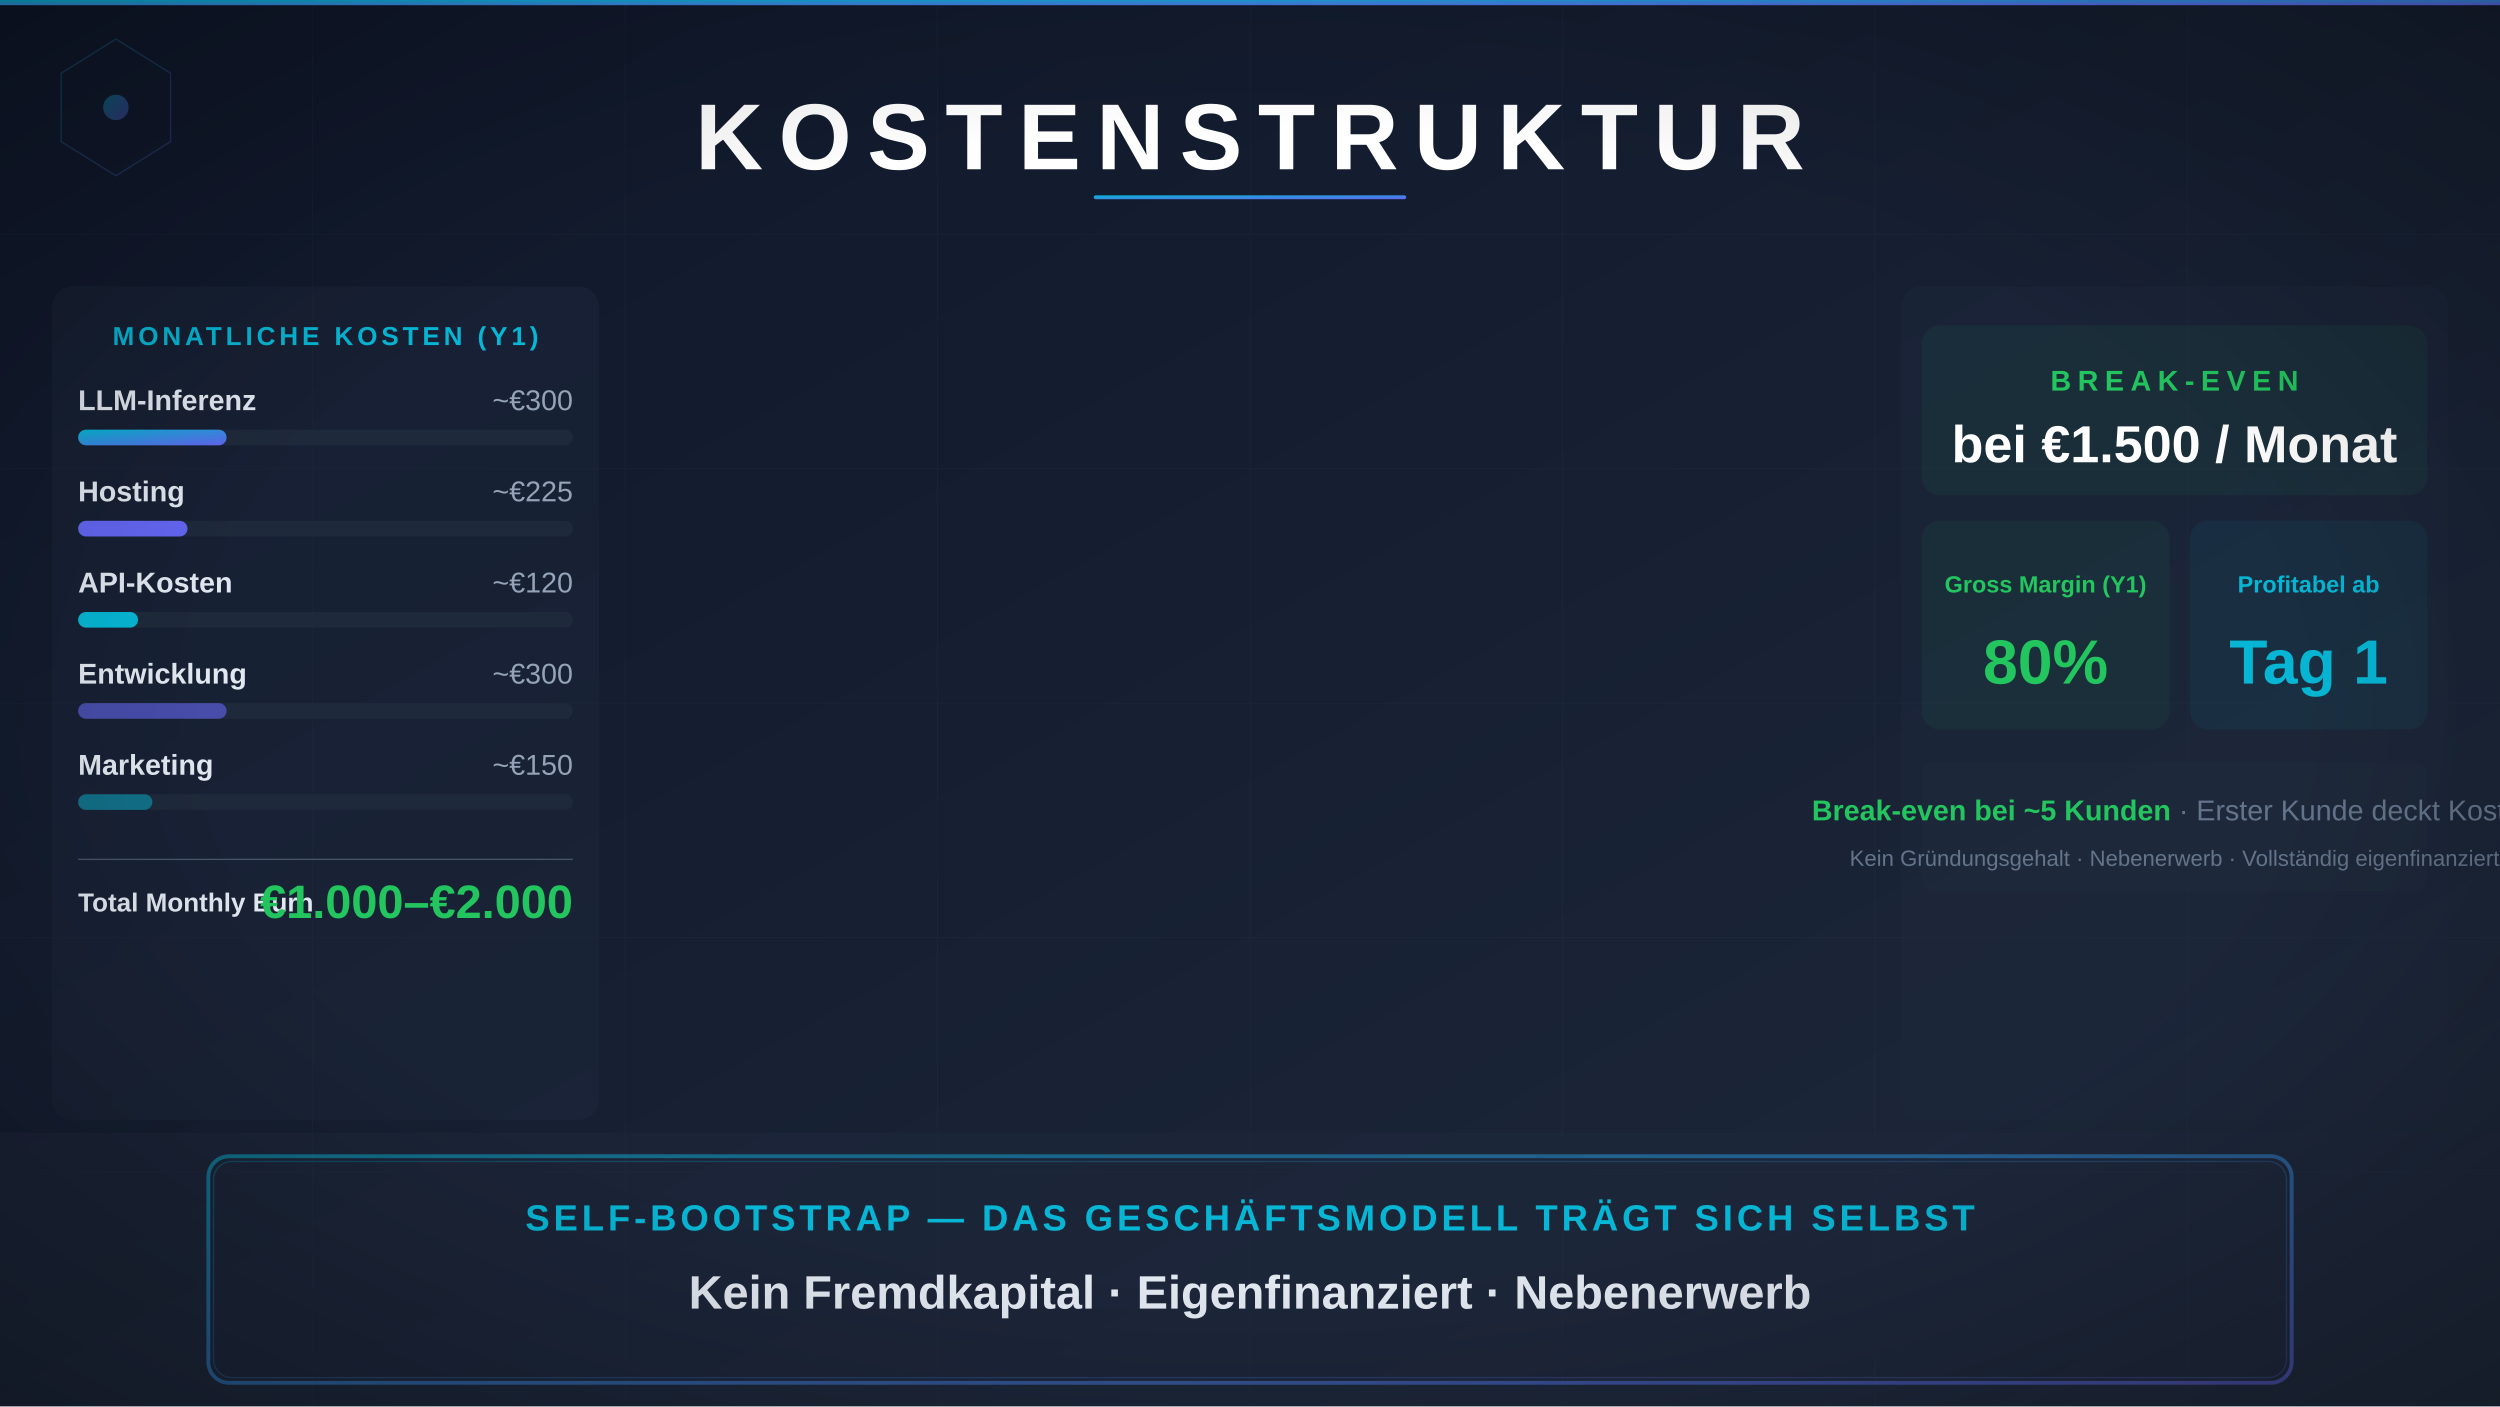
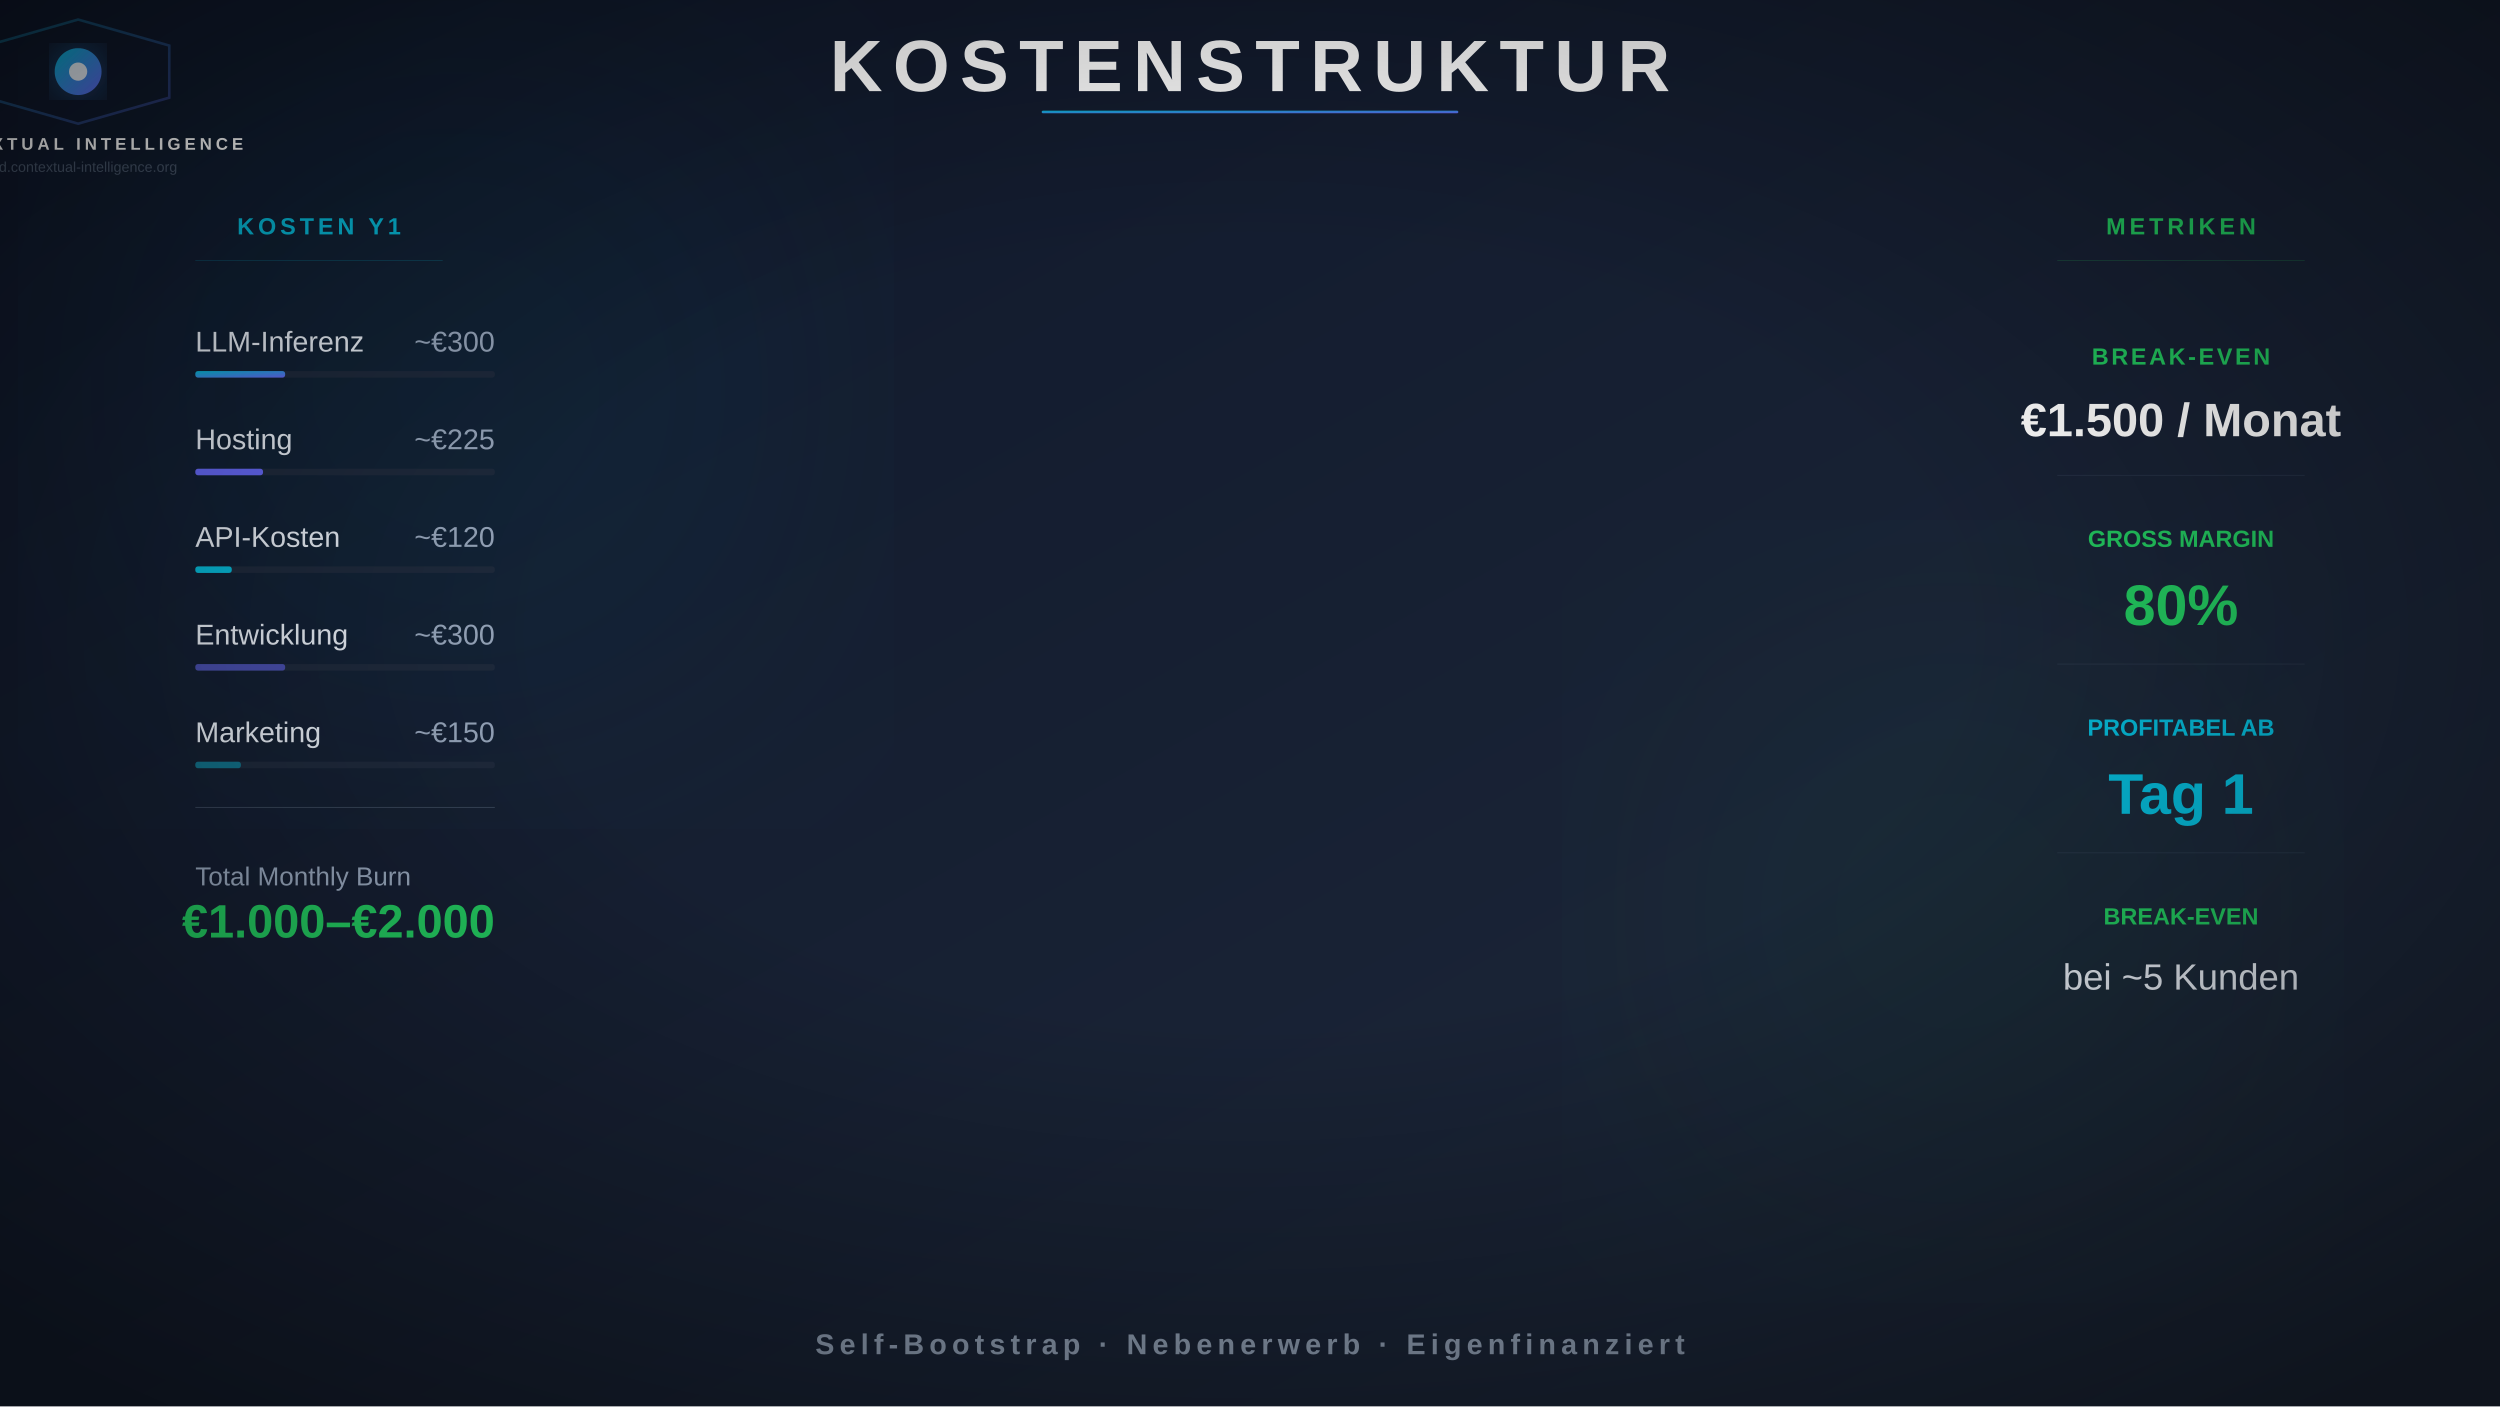
<svg xmlns="http://www.w3.org/2000/svg" viewBox="0 0 1920 1080" width="1920" height="1080">
  <defs>
    <linearGradient id="bg" x1="0%" y1="0%" x2="100%" y2="100%">
      <stop offset="0%" stop-color="#0f172a" />
      <stop offset="100%" stop-color="#1e293b" />
    </linearGradient>
    <linearGradient id="accent" x1="0%" y1="0%" x2="100%" y2="100%">
      <stop offset="0%" stop-color="#06b6d4" />
      <stop offset="100%" stop-color="#6366f1" />
    </linearGradient>
+     <filter id="bgBlur">
+       <feGaussianBlur stdDeviation="120" />
+     </filter>
    <filter id="glow">
-       <feGaussianBlur stdDeviation="6" result="b" />
+       <feGaussianBlur stdDeviation="20" result="b" />
      <feMerge>
        <feMergeNode in="b" />
        <feMergeNode in="SourceGraphic" />
      </feMerge>
    </filter>
-     <radialGradient id="vignette" cx="50%" cy="50%" r="75%">
-       <stop offset="55%" stop-color="#000" stop-opacity="0" />
-       <stop offset="100%" stop-color="#000" stop-opacity="0.35" />
+     <radialGradient id="vignette" cx="50%" cy="45%" r="70%">
+       <stop offset="40%" stop-color="#000" stop-opacity="0" />
+       <stop offset="100%" stop-color="#000" stop-opacity="0.5" />
    </radialGradient>
  </defs>
  <rect width="1920" height="1080" fill="url(#bg)" />
-   <g opacity="0.03" stroke="#ffffff" stroke-width="0.5">
-     <line x1="0" y1="180" x2="1920" y2="180" />
-     <line x1="0" y1="360" x2="1920" y2="360" />
-     <line x1="0" y1="540" x2="1920" y2="540" />
-     <line x1="0" y1="720" x2="1920" y2="720" />
-     <line x1="0" y1="900" x2="1920" y2="900" />
-     <line x1="240" y1="0" x2="240" y2="1080" />
-     <line x1="480" y1="0" x2="480" y2="1080" />
-     <line x1="720" y1="0" x2="720" y2="1080" />
-     <line x1="960" y1="0" x2="960" y2="1080" />
-     <line x1="1200" y1="0" x2="1200" y2="1080" />
-     <line x1="1440" y1="0" x2="1440" y2="1080" />
-     <line x1="1680" y1="0" x2="1680" y2="1080" />
+   <circle cx="350" cy="300" r="280" fill="#06b6d4" opacity="0.05" filter="url(#bgBlur)" />
+   <circle cx="1500" cy="700" r="250" fill="#22c55e" opacity="0.04" filter="url(#bgBlur)" />
+   <g transform="translate(60, 55)">
+     <polygon points="0,-40 70,-20 70,20 0,40 -70,20 -70,-20" fill="none" stroke="url(#accent)" stroke-width="2" opacity="0.35" />
+     <circle cx="0" cy="0" r="18" fill="url(#accent)" filter="url(#glow)" />
+     <circle cx="0" cy="0" r="7" fill="#ffffff" opacity="0.9" />
  </g>
-   <rect x="0" y="0" width="1920" height="4" fill="url(#accent)" />
-   <g transform="translate(40, 30) scale(0.35)">
-     <polygon points="140,0 260,75 260,225 140,300 20,225 20,75" fill="none" stroke="url(#accent)" stroke-width="3" opacity="0.25" />
-     <circle cx="140" cy="150" r="28" fill="url(#accent)" opacity="0.4" />
-   </g>
-   <text x="960" y="130" font-family="'Segoe UI','Helvetica Neue',Arial,sans-serif" font-size="72" font-weight="700" fill="#ffffff" letter-spacing="12" text-anchor="middle">KOSTENSTRUKTUR</text>
-   <rect x="840" y="150" width="240" height="3" fill="url(#accent)" rx="1.5" />
-   <rect x="40" y="220" width="420" height="640" rx="16" fill="#1e293b" opacity="0.4" />
-   <text x="250" y="265" font-family="'Segoe UI',Arial,sans-serif" font-size="20" font-weight="600" fill="#06b6d4" letter-spacing="3" text-anchor="middle">MONATLICHE KOSTEN (Y1)</text>
-   <text x="60" y="315" font-family="'Segoe UI',Arial,sans-serif" font-size="22" font-weight="600" fill="#e2e8f0">LLM-Inferenz</text>
-   <text x="440" y="315" font-family="'Segoe UI',Arial,sans-serif" font-size="22" fill="#94a3b8" text-anchor="end">~€300</text>
-   <rect x="60" y="330" width="380" height="12" rx="6" fill="#1e293b" />
-   <rect x="60" y="330" width="114" height="12" rx="6" fill="url(#accent)" />
-   <text x="60" y="385" font-family="'Segoe UI',Arial,sans-serif" font-size="22" font-weight="600" fill="#e2e8f0">Hosting</text>
-   <text x="440" y="385" font-family="'Segoe UI',Arial,sans-serif" font-size="22" fill="#94a3b8" text-anchor="end">~€225</text>
-   <rect x="60" y="400" width="380" height="12" rx="6" fill="#1e293b" />
-   <rect x="60" y="400" width="84" height="12" rx="6" fill="#6366f1" />
-   <text x="60" y="455" font-family="'Segoe UI',Arial,sans-serif" font-size="22" font-weight="600" fill="#e2e8f0">API-Kosten</text>
-   <text x="440" y="455" font-family="'Segoe UI',Arial,sans-serif" font-size="22" fill="#94a3b8" text-anchor="end">~€120</text>
-   <rect x="60" y="470" width="380" height="12" rx="6" fill="#1e293b" />
-   <rect x="60" y="470" width="46" height="12" rx="6" fill="#06b6d4" />
-   <text x="60" y="525" font-family="'Segoe UI',Arial,sans-serif" font-size="22" font-weight="600" fill="#e2e8f0">Entwicklung</text>
-   <text x="440" y="525" font-family="'Segoe UI',Arial,sans-serif" font-size="22" fill="#94a3b8" text-anchor="end">~€300</text>
-   <rect x="60" y="540" width="380" height="12" rx="6" fill="#1e293b" />
-   <rect x="60" y="540" width="114" height="12" rx="6" fill="#6366f1" opacity="0.6" />
-   <text x="60" y="595" font-family="'Segoe UI',Arial,sans-serif" font-size="22" font-weight="600" fill="#e2e8f0">Marketing</text>
-   <text x="440" y="595" font-family="'Segoe UI',Arial,sans-serif" font-size="22" fill="#94a3b8" text-anchor="end">~€150</text>
-   <rect x="60" y="610" width="380" height="12" rx="6" fill="#1e293b" />
-   <rect x="60" y="610" width="57" height="12" rx="6" fill="#06b6d4" opacity="0.5" />
-   <line x1="60" y1="660" x2="440" y2="660" stroke="#475569" stroke-width="1" />
-   <text x="60" y="700" font-family="'Segoe UI',Arial,sans-serif" font-size="20" font-weight="600" fill="#e2e8f0">Total Monthly Burn</text>
-   <text x="440" y="705" font-family="'Segoe UI',Arial,sans-serif" font-size="36" font-weight="700" fill="#22c55e" text-anchor="end">€1.000–€2.000</text>
-   <rect x="1460" y="220" width="420" height="640" rx="16" fill="#1e293b" opacity="0.4" />
-   <rect x="1476" y="250" width="388" height="130" rx="14" fill="#22c55e" opacity="0.06" stroke="#22c55e" stroke-width="1" stroke-opacity="0.3" />
-   <text x="1670" y="300" font-family="'Segoe UI',Arial,sans-serif" font-size="22" font-weight="600" fill="#22c55e" letter-spacing="5" text-anchor="middle">BREAK-EVEN</text>
-   <text x="1670" y="355" font-family="'Segoe UI',Arial,sans-serif" font-size="40" font-weight="700" fill="#ffffff" text-anchor="middle">bei €1.500 / Monat</text>
-   <rect x="1476" y="400" width="190" height="160" rx="14" fill="#22c55e" opacity="0.06" stroke="#22c55e" stroke-width="1" stroke-opacity="0.3" />
-   <text x="1571" y="455" font-family="'Segoe UI',Arial,sans-serif" font-size="18" font-weight="600" fill="#22c55e" text-anchor="middle">Gross Margin (Y1)</text>
-   <text x="1571" y="525" font-family="'Segoe UI',Arial,sans-serif" font-size="48" font-weight="700" fill="#22c55e" text-anchor="middle">80%</text>
-   <rect x="1682" y="400" width="182" height="160" rx="14" fill="#06b6d4" opacity="0.06" stroke="#06b6d4" stroke-width="1" stroke-opacity="0.3" />
-   <text x="1773" y="455" font-family="'Segoe UI',Arial,sans-serif" font-size="18" font-weight="600" fill="#06b6d4" text-anchor="middle">Profitabel ab</text>
-   <text x="1773" y="525" font-family="'Segoe UI',Arial,sans-serif" font-size="48" font-weight="700" fill="#06b6d4" text-anchor="middle">Tag 1</text>
-   <rect x="1476" y="585" width="388" height="100" rx="10" fill="#1e293b" opacity="0.5" />
-   <text x="1670" y="630" font-family="'Segoe UI',Arial,sans-serif" font-size="22" fill="#e2e8f0" text-anchor="middle">
-     <tspan font-weight="700" fill="#22c55e">Break-even bei ~5 Kunden</tspan>
-     <tspan fill="#64748b"> · Erster Kunde deckt Kosten</tspan>
-   </text>
-   <text x="1670" y="665" font-family="'Segoe UI',Arial,sans-serif" font-size="17" fill="#64748b" text-anchor="middle">Kein Gründungsgehalt · Nebenerwerb · Vollständig eigenfinanziert</text>
-   <rect x="0" y="870" width="1920" height="210" fill="#1e293b" opacity="0.45" />
-   <rect x="160" y="888" width="1600" height="174" rx="16" fill="none" stroke="url(#accent)" stroke-width="3" opacity="0.5" />
-   <rect x="164" y="892" width="1592" height="166" rx="14" fill="none" stroke="url(#accent)" stroke-width="1" opacity="0.25" />
-   <text x="960" y="945" font-family="'Segoe UI',Arial,sans-serif" font-size="28" font-weight="600" fill="#06b6d4" letter-spacing="3" text-anchor="middle">SELF-BOOTSTRAP — DAS GESCHÄFTSMODELL TRÄGT SICH SELBST</text>
-   <text x="960" y="1005" font-family="'Segoe UI',Arial,sans-serif" font-size="36" font-weight="700" fill="#e2e8f0" text-anchor="middle">Kein Fremdkapital · Eigenfinanziert · Nebenerwerb</text>
+   <text x="60" y="115" font-family="'Segoe UI','Helvetica Neue',Arial,sans-serif" font-size="13" font-weight="700" fill="#ffffff" letter-spacing="3" text-anchor="middle">CONTEXTUAL INTELLIGENCE</text>
+   <text x="60" y="132" font-family="'Segoe UI',Arial,sans-serif" font-size="11" fill="#475569" text-anchor="middle">orsd.contextual-intelligence.org</text>
+   <text x="960" y="70" font-family="'Segoe UI','Helvetica Neue',Arial,sans-serif" font-size="56" font-weight="700" fill="#ffffff" letter-spacing="8" text-anchor="middle">KOSTENSTRUKTUR</text>
+   <rect x="800" y="85" width="320" height="2" fill="url(#accent)" rx="1" />
+   <line x1="420" y1="120" x2="420" y2="1000" stroke="url(#accent)" stroke-width="1" opacity="0.08" />
+   <line x1="1500" y1="120" x2="1500" y2="1000" stroke="url(#accent)" stroke-width="1" opacity="0.08" />
+   <text x="245" y="180" font-family="'Segoe UI',Arial,sans-serif" font-size="18" font-weight="700" fill="#06b6d4" letter-spacing="3" text-anchor="middle">KOSTEN Y1</text>
+   <line x1="150" y1="200" x2="340" y2="200" stroke="#06b6d4" stroke-width="0.5" opacity="0.3" />
+   <text x="150" y="270" font-family="'Segoe UI',Arial,sans-serif" font-size="22" fill="#e2e8f0">LLM-Inferenz</text>
+   <text x="380" y="270" font-family="'Segoe UI',Arial,sans-serif" font-size="22" fill="#94a3b8" text-anchor="end">~€300</text>
+   <rect x="150" y="285" width="230" height="5" rx="2" fill="#1e293b" />
+   <rect x="150" y="285" width="69" height="5" rx="2" fill="url(#accent)" />
+   <text x="150" y="345" font-family="'Segoe UI',Arial,sans-serif" font-size="22" fill="#e2e8f0">Hosting</text>
+   <text x="380" y="345" font-family="'Segoe UI',Arial,sans-serif" font-size="22" fill="#94a3b8" text-anchor="end">~€225</text>
+   <rect x="150" y="360" width="230" height="5" rx="2" fill="#1e293b" />
+   <rect x="150" y="360" width="52" height="5" rx="2" fill="#6366f1" />
+   <text x="150" y="420" font-family="'Segoe UI',Arial,sans-serif" font-size="22" fill="#e2e8f0">API-Kosten</text>
+   <text x="380" y="420" font-family="'Segoe UI',Arial,sans-serif" font-size="22" fill="#94a3b8" text-anchor="end">~€120</text>
+   <rect x="150" y="435" width="230" height="5" rx="2" fill="#1e293b" />
+   <rect x="150" y="435" width="28" height="5" rx="2" fill="#06b6d4" />
+   <text x="150" y="495" font-family="'Segoe UI',Arial,sans-serif" font-size="22" fill="#e2e8f0">Entwicklung</text>
+   <text x="380" y="495" font-family="'Segoe UI',Arial,sans-serif" font-size="22" fill="#94a3b8" text-anchor="end">~€300</text>
+   <rect x="150" y="510" width="230" height="5" rx="2" fill="#1e293b" />
+   <rect x="150" y="510" width="69" height="5" rx="2" fill="#6366f1" opacity="0.6" />
+   <text x="150" y="570" font-family="'Segoe UI',Arial,sans-serif" font-size="22" fill="#e2e8f0">Marketing</text>
+   <text x="380" y="570" font-family="'Segoe UI',Arial,sans-serif" font-size="22" fill="#94a3b8" text-anchor="end">~€150</text>
+   <rect x="150" y="585" width="230" height="5" rx="2" fill="#1e293b" />
+   <rect x="150" y="585" width="35" height="5" rx="2" fill="#06b6d4" opacity="0.5" />
+   <line x1="150" y1="620" x2="380" y2="620" stroke="#475569" stroke-width="0.5" />
+   <text x="150" y="680" font-family="'Segoe UI',Arial,sans-serif" font-size="20" fill="#94a3b8">Total Monthly Burn</text>
+   <text x="380" y="720" font-family="'Segoe UI',Arial,sans-serif" font-size="36" font-weight="700" fill="#22c55e" text-anchor="end">€1.000–€2.000</text>
+   <text x="1675" y="180" font-family="'Segoe UI',Arial,sans-serif" font-size="18" font-weight="700" fill="#22c55e" letter-spacing="3" text-anchor="middle">METRIKEN</text>
+   <line x1="1580" y1="200" x2="1770" y2="200" stroke="#22c55e" stroke-width="0.5" opacity="0.3" />
+   <text x="1675" y="280" font-family="'Segoe UI',Arial,sans-serif" font-size="18" font-weight="700" fill="#22c55e" letter-spacing="2" text-anchor="middle">BREAK-EVEN</text>
+   <text x="1675" y="335" font-family="'Segoe UI',Arial,sans-serif" font-size="36" font-weight="700" fill="#ffffff" text-anchor="middle">€1.500 / Monat</text>
+   <line x1="1580" y1="365" x2="1770" y2="365" stroke="#475569" stroke-width="0.5" opacity="0.4" />
+   <text x="1675" y="420" font-family="'Segoe UI',Arial,sans-serif" font-size="18" font-weight="700" fill="#22c55e" text-anchor="middle">GROSS MARGIN</text>
+   <text x="1675" y="480" font-family="'Segoe UI',Arial,sans-serif" font-size="44" font-weight="700" fill="#22c55e" text-anchor="middle">80%</text>
+   <line x1="1580" y1="510" x2="1770" y2="510" stroke="#475569" stroke-width="0.5" opacity="0.4" />
+   <text x="1675" y="565" font-family="'Segoe UI',Arial,sans-serif" font-size="18" font-weight="700" fill="#06b6d4" text-anchor="middle">PROFITABEL AB</text>
+   <text x="1675" y="625" font-family="'Segoe UI',Arial,sans-serif" font-size="44" font-weight="700" fill="#06b6d4" text-anchor="middle">Tag 1</text>
+   <line x1="1580" y1="655" x2="1770" y2="655" stroke="#475569" stroke-width="0.5" opacity="0.4" />
+   <text x="1675" y="710" font-family="'Segoe UI',Arial,sans-serif" font-size="18" font-weight="700" fill="#22c55e" text-anchor="middle">BREAK-EVEN</text>
+   <text x="1675" y="760" font-family="'Segoe UI',Arial,sans-serif" font-size="28" fill="#e2e8f0" text-anchor="middle">bei ~5 Kunden</text>
+   <text x="960" y="1040" font-family="'Segoe UI','Helvetica Neue',Arial,sans-serif" font-size="22" font-weight="600" fill="#94a3b8" text-anchor="middle" letter-spacing="4">Self-Bootstrap · Nebenerwerb · Eigenfinanziert</text>
  <rect width="1920" height="1080" fill="url(#vignette)" pointer-events="none" />
</svg>
